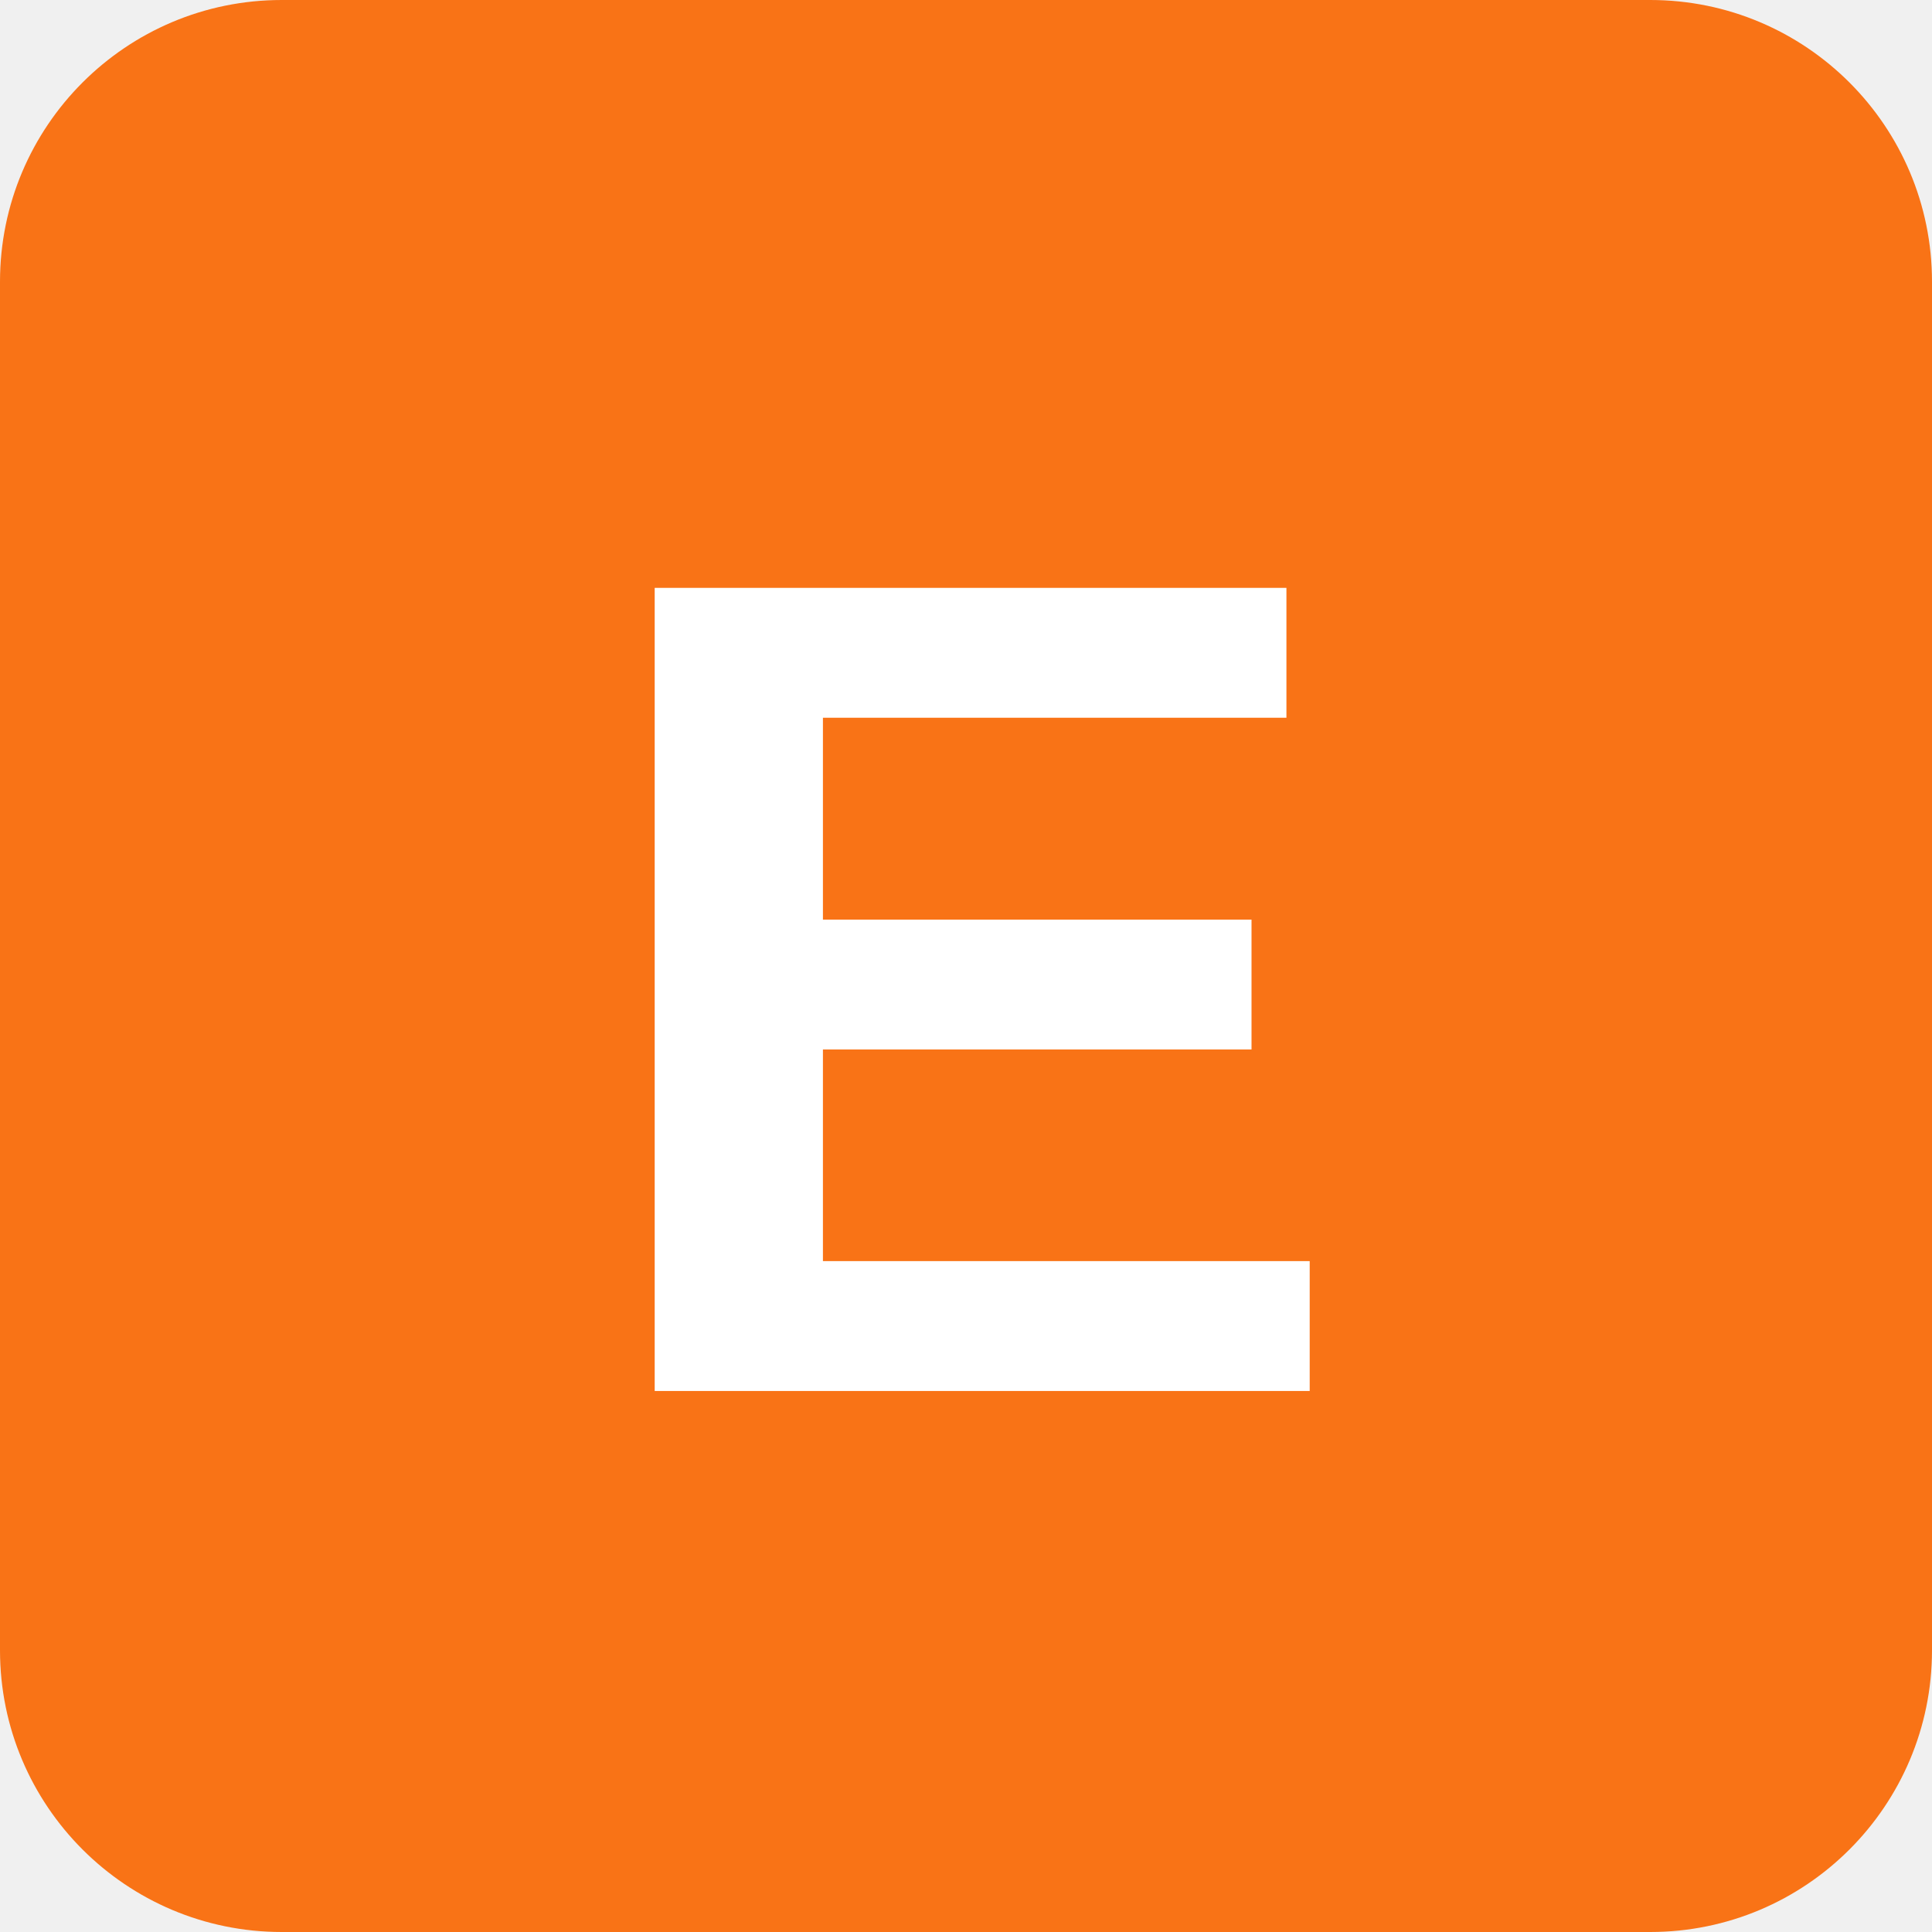
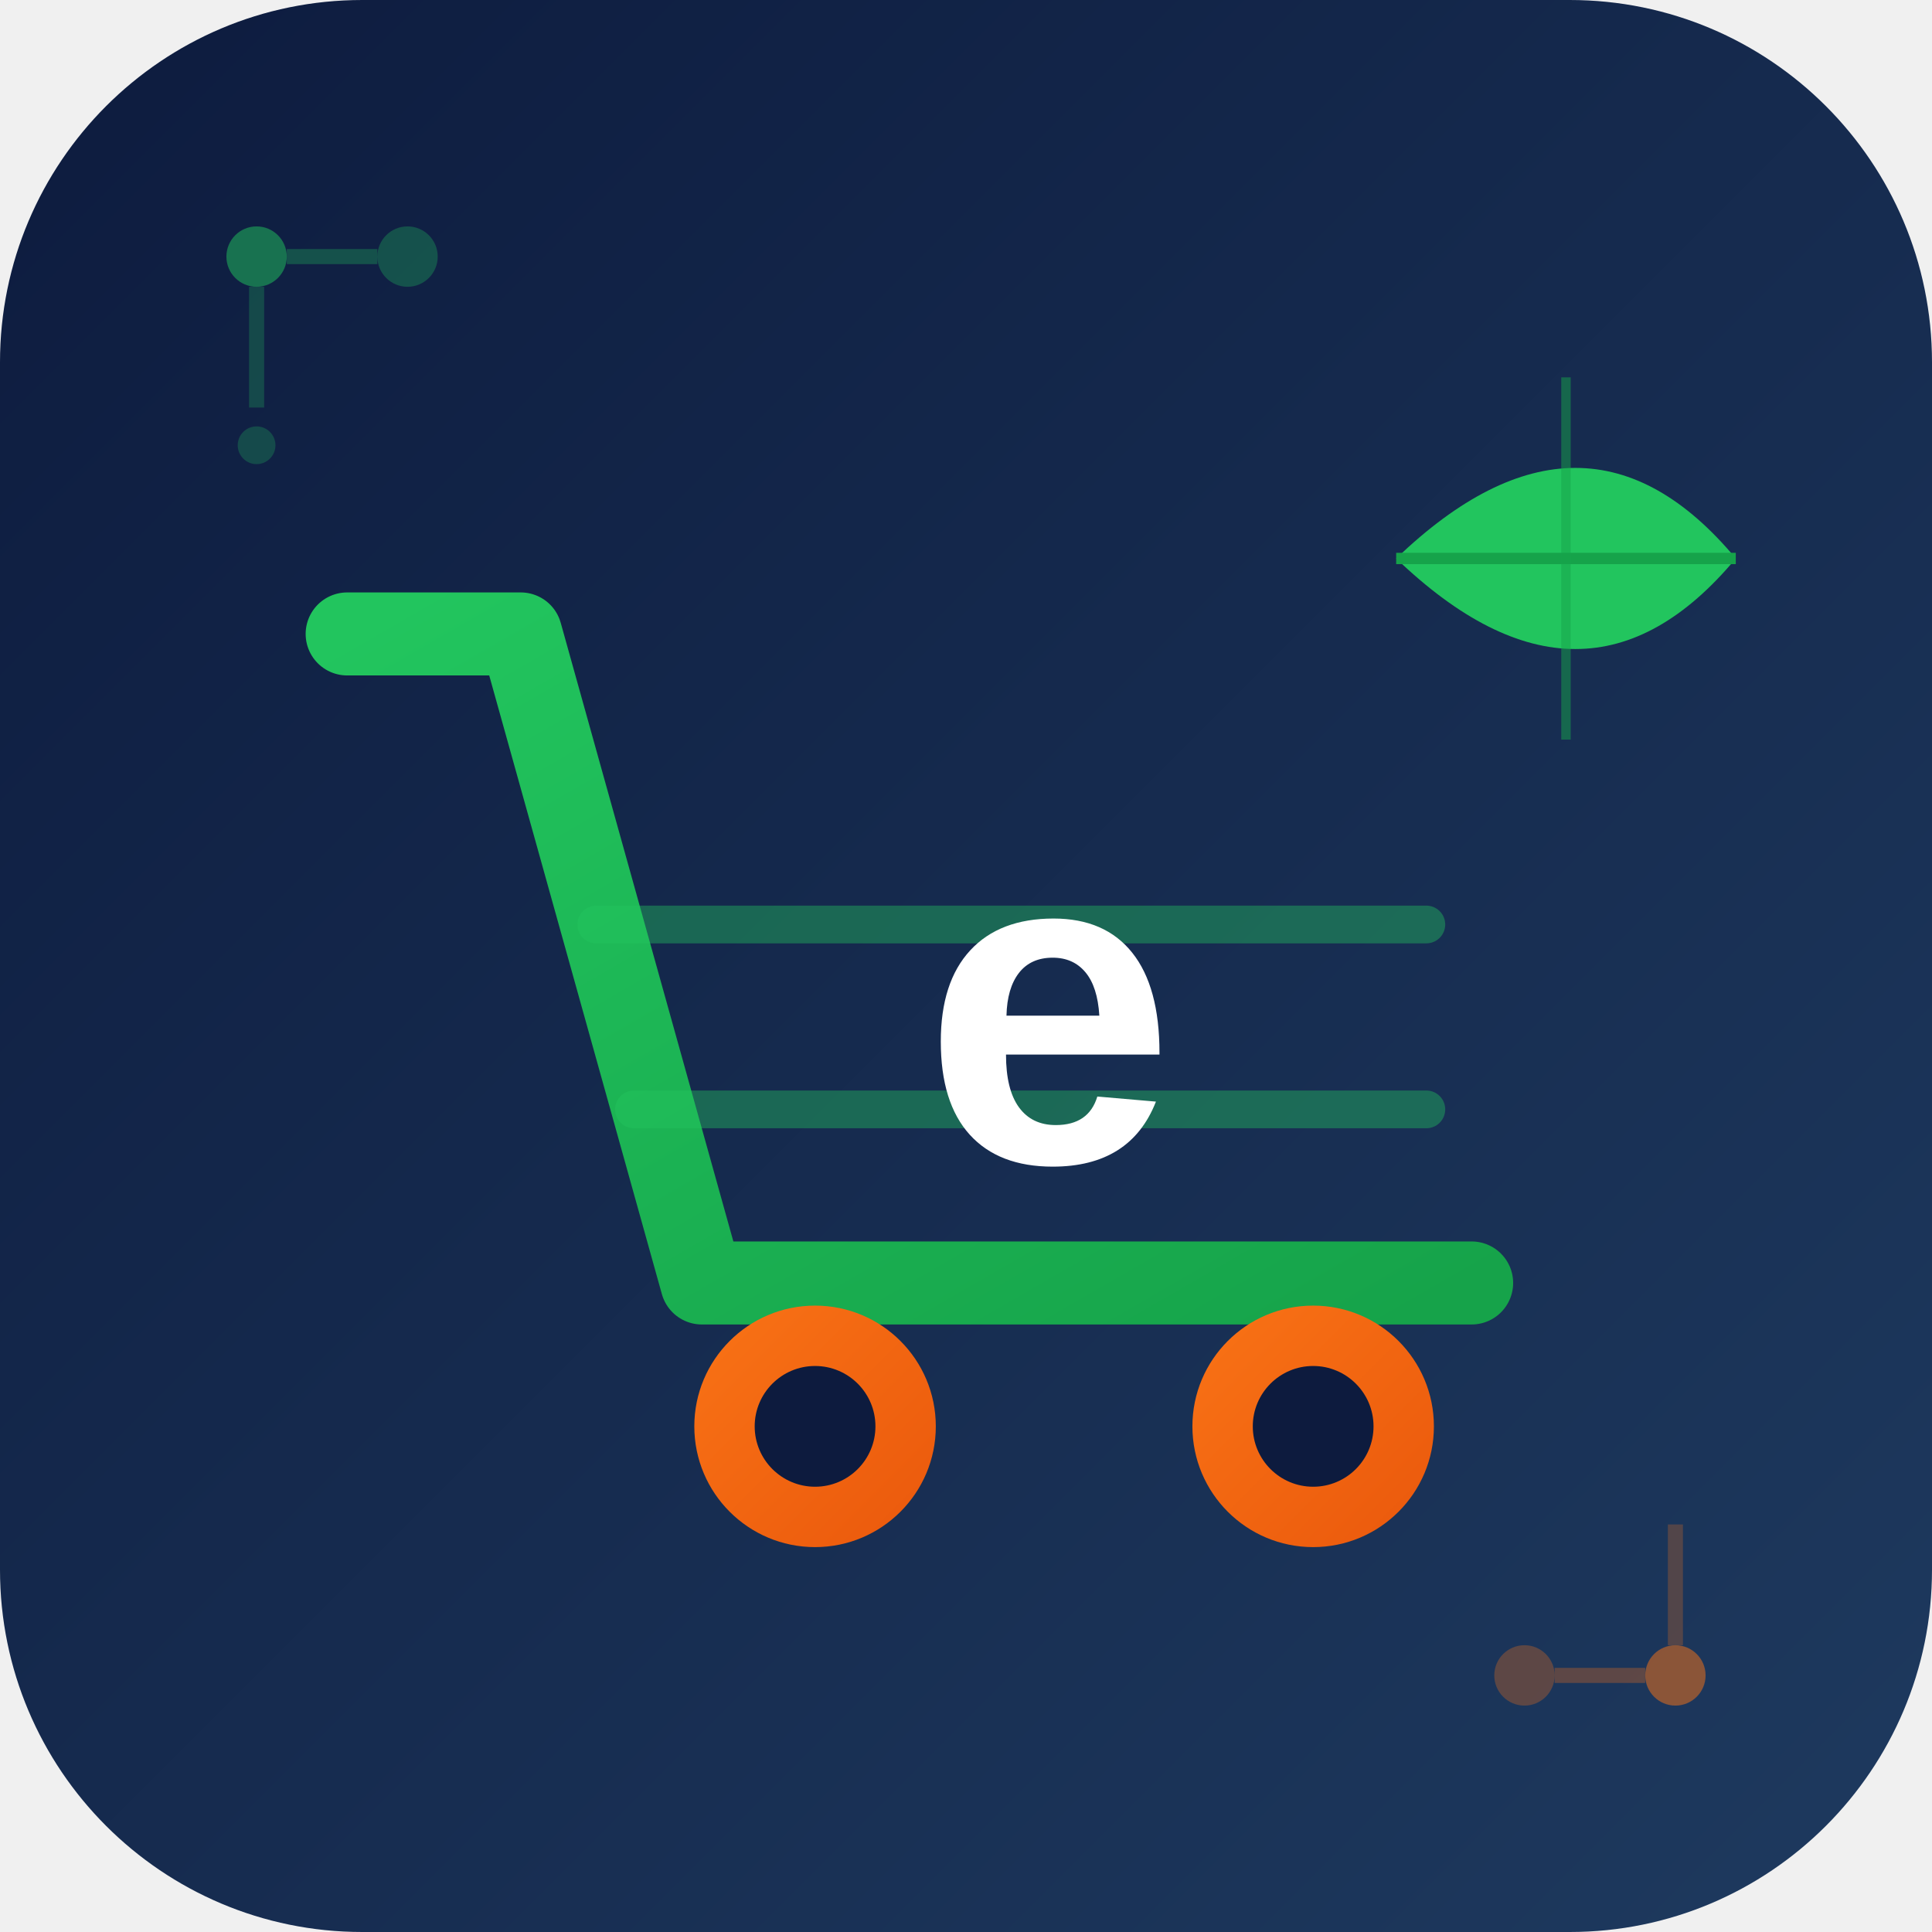
- <svg xmlns="http://www.w3.org/2000/svg" width="96" height="96" viewBox="0 0 96 96">
-   <rect width="96" height="96" rx="14" fill="#f97316" />
-   <text x="48" y="69.12" font-family="Arial,sans-serif" font-weight="bold" font-size="58" fill="white" text-anchor="middle">E</text>
+ <svg xmlns="http://www.w3.org/2000/svg" viewBox="0 0 512 512" role="img" aria-label="Eptomart">
+   <defs>
+     <linearGradient id="bg" x1="0%" y1="0%" x2="100%" y2="100%">
+       <stop offset="0%" stop-color="#0D1B3E" />
+       <stop offset="100%" stop-color="#1E3A5F" />
+     </linearGradient>
+     <linearGradient id="cartG" x1="0%" y1="0%" x2="100%" y2="100%">
+       <stop offset="0%" stop-color="#22C55E" />
+       <stop offset="100%" stop-color="#16A34A" />
+     </linearGradient>
+     <linearGradient id="wheelG" x1="0%" y1="0%" x2="100%" y2="100%">
+       <stop offset="0%" stop-color="#F97316" />
+       <stop offset="100%" stop-color="#EA580C" />
+     </linearGradient>
+   </defs>
+   <rect width="512" height="512" rx="96" ry="96" fill="url(#bg)" />
+   <circle cx="68" cy="68" r="8" fill="#22C55E" opacity="0.5" />
+   <circle cx="108" cy="68" r="8" fill="#22C55E" opacity="0.3" />
+   <line x1="76" y1="68" x2="100" y2="68" stroke="#22C55E" stroke-width="4" opacity="0.3" />
+   <line x1="68" y1="76" x2="68" y2="108" stroke="#22C55E" stroke-width="4" opacity="0.25" />
+   <circle cx="68" cy="118" r="5" fill="#22C55E" opacity="0.25" />
+   <circle cx="444" cy="444" r="8" fill="#F97316" opacity="0.5" />
+   <circle cx="404" cy="444" r="8" fill="#F97316" opacity="0.3" />
+   <line x1="412" y1="444" x2="436" y2="444" stroke="#F97316" stroke-width="4" opacity="0.3" />
+   <line x1="444" y1="404" x2="444" y2="436" stroke="#F97316" stroke-width="4" opacity="0.25" />
+   <polyline points="92,168 138,168 186,340 390,340" stroke="url(#cartG)" stroke-width="22" fill="none" stroke-linecap="round" stroke-linejoin="round" />
+   <line x1="158" y1="245" x2="378" y2="245" stroke="#22C55E" stroke-width="10" opacity="0.4" stroke-linecap="round" />
+   <line x1="168" y1="294" x2="378" y2="294" stroke="#22C55E" stroke-width="10" opacity="0.4" stroke-linecap="round" />
+   <line x1="158" y1="196" x2="400" y2="196" stroke="url(#cartG)" stroke-width="22" stroke-linecap="round" />
+   <circle cx="216" cy="378" r="32" fill="url(#wheelG)" />
+   <circle cx="216" cy="378" r="16" fill="#0D1B3E" />
+   <circle cx="348" cy="378" r="32" fill="url(#wheelG)" />
+   <circle cx="348" cy="378" r="16" fill="#0D1B3E" />
+   <text x="278" y="308" font-family="Arial, Helvetica, sans-serif" font-size="120" font-weight="900" fill="white" text-anchor="middle" dominant-baseline="auto">e</text>
+   <path d="M370 148 Q420 100 460 148 Q420 196 370 148 Z" fill="#22C55E" />
+   <line x1="370" y1="148" x2="460" y2="148" stroke="#16A34A" stroke-width="3" />
+   <line x1="415" y1="100" x2="415" y2="196" stroke="#16A34A" stroke-width="2.5" opacity="0.5" />
</svg>
